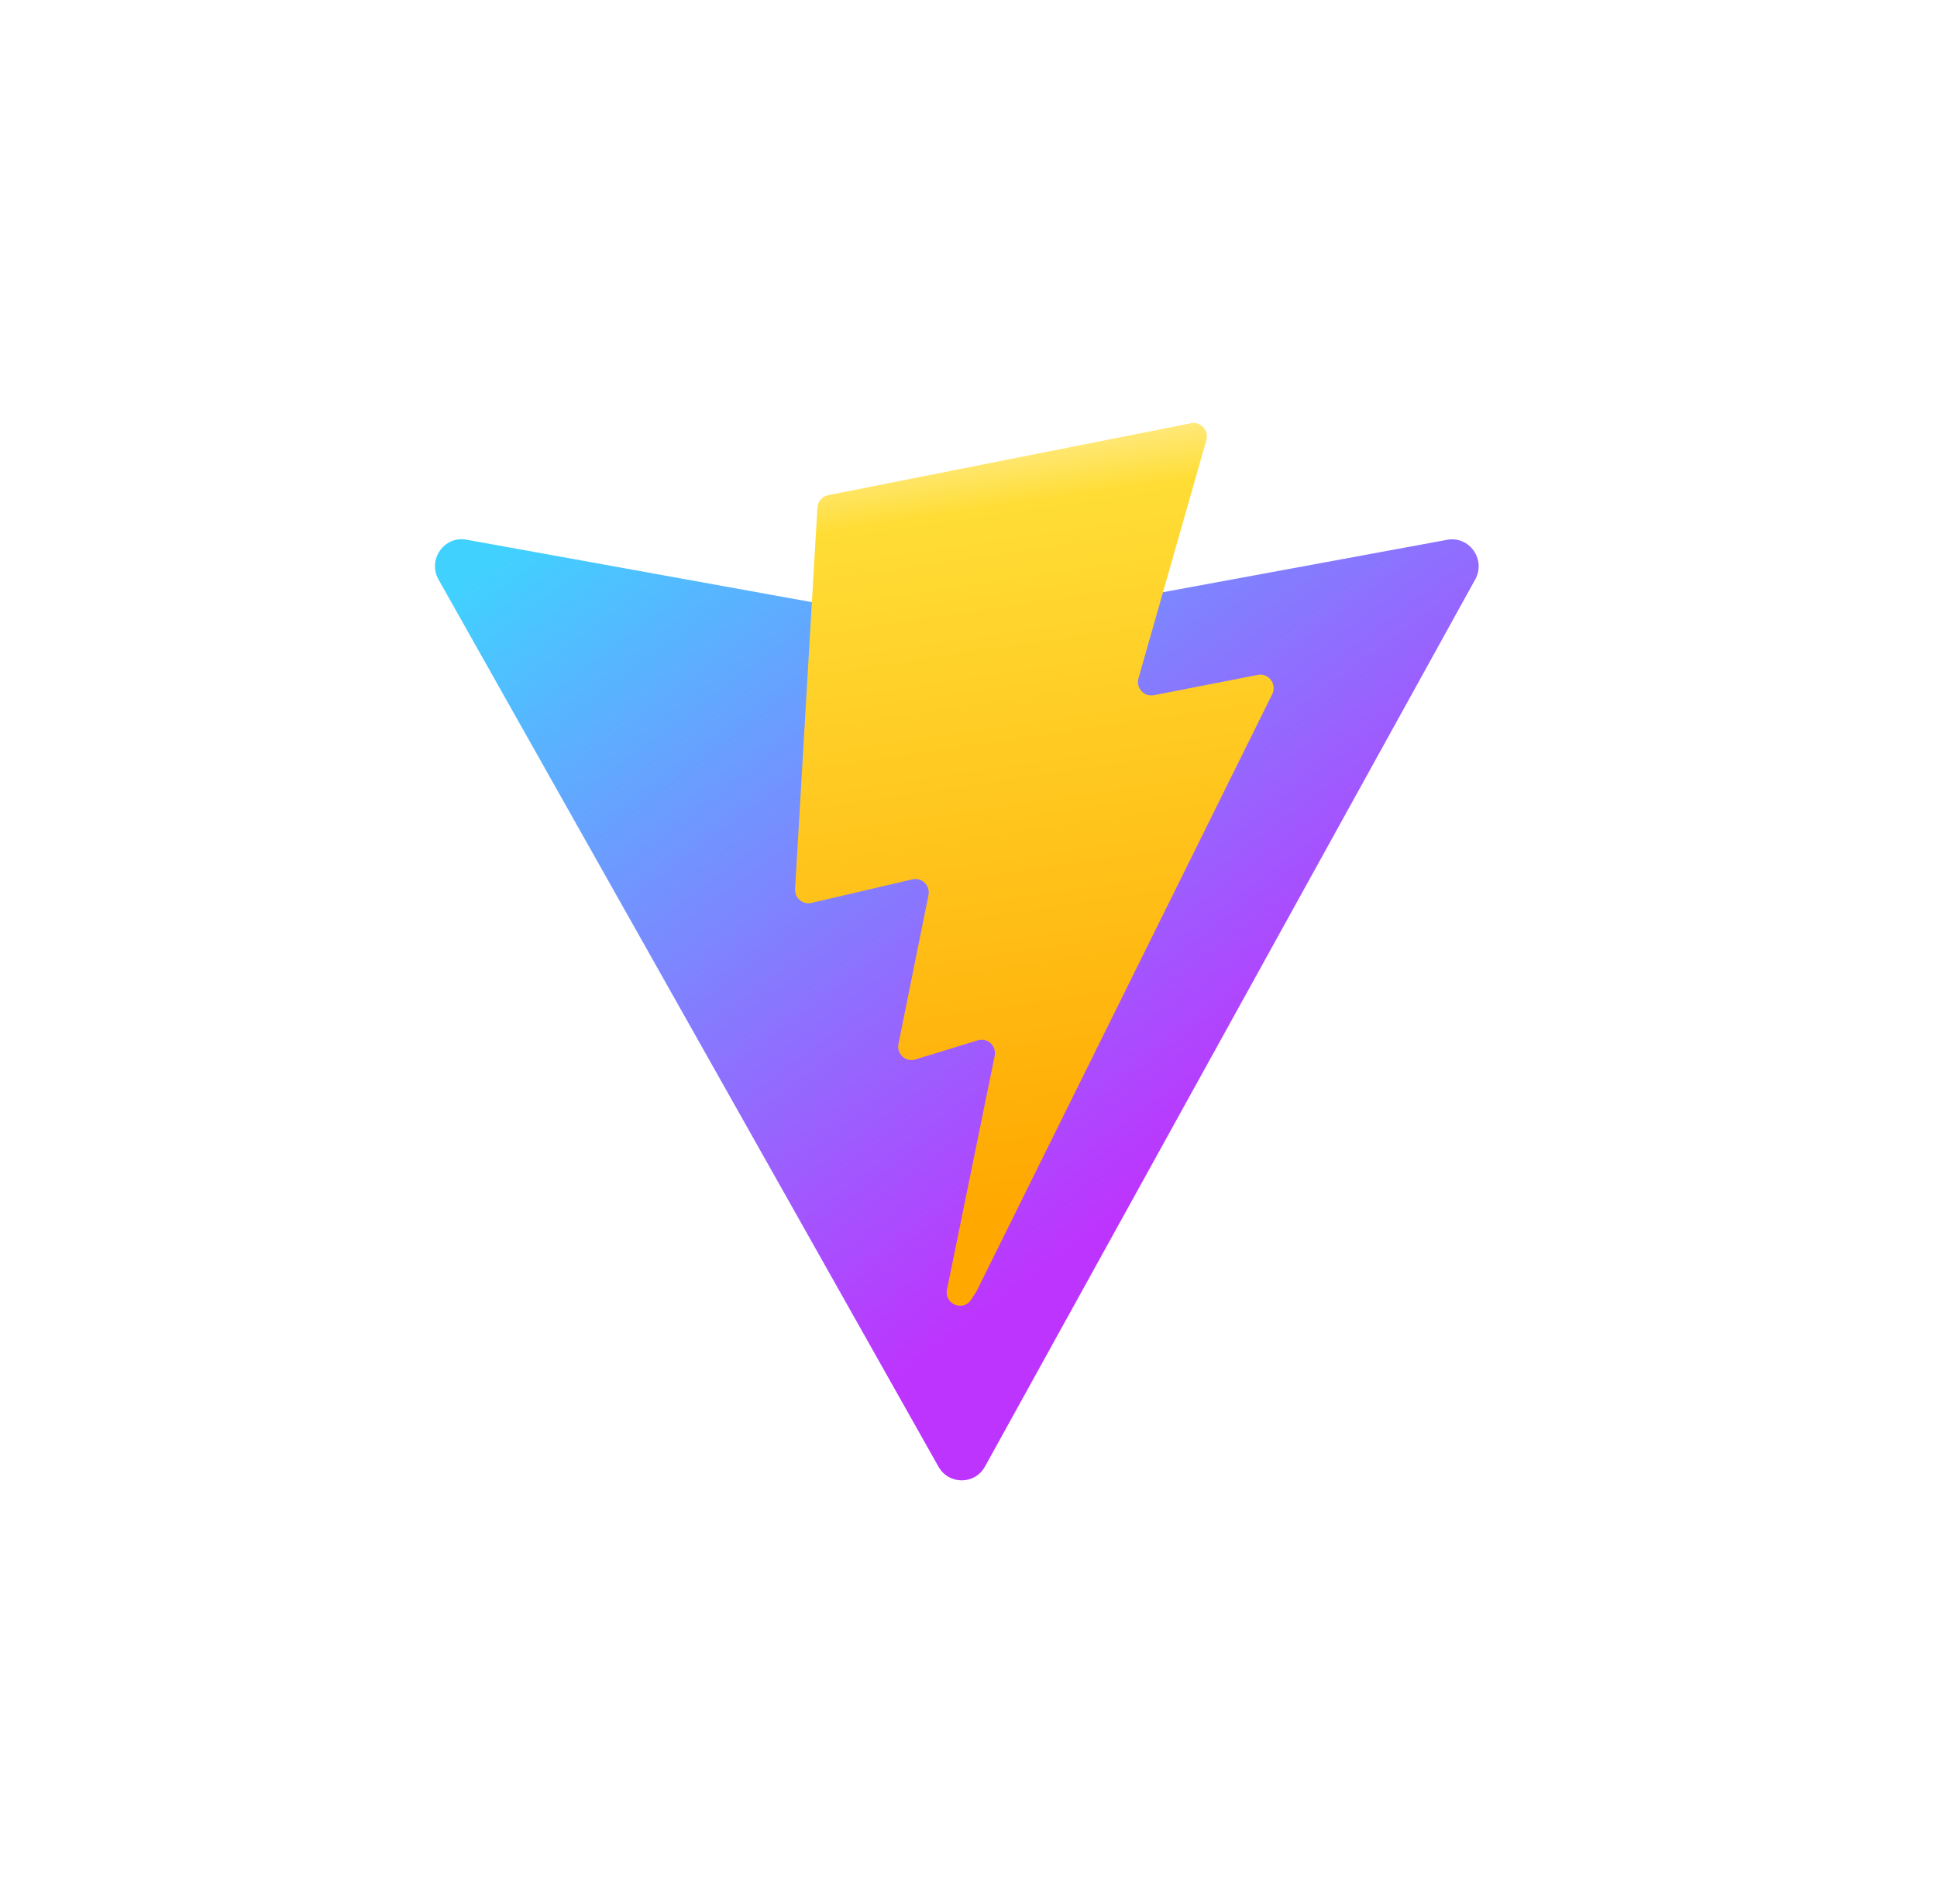
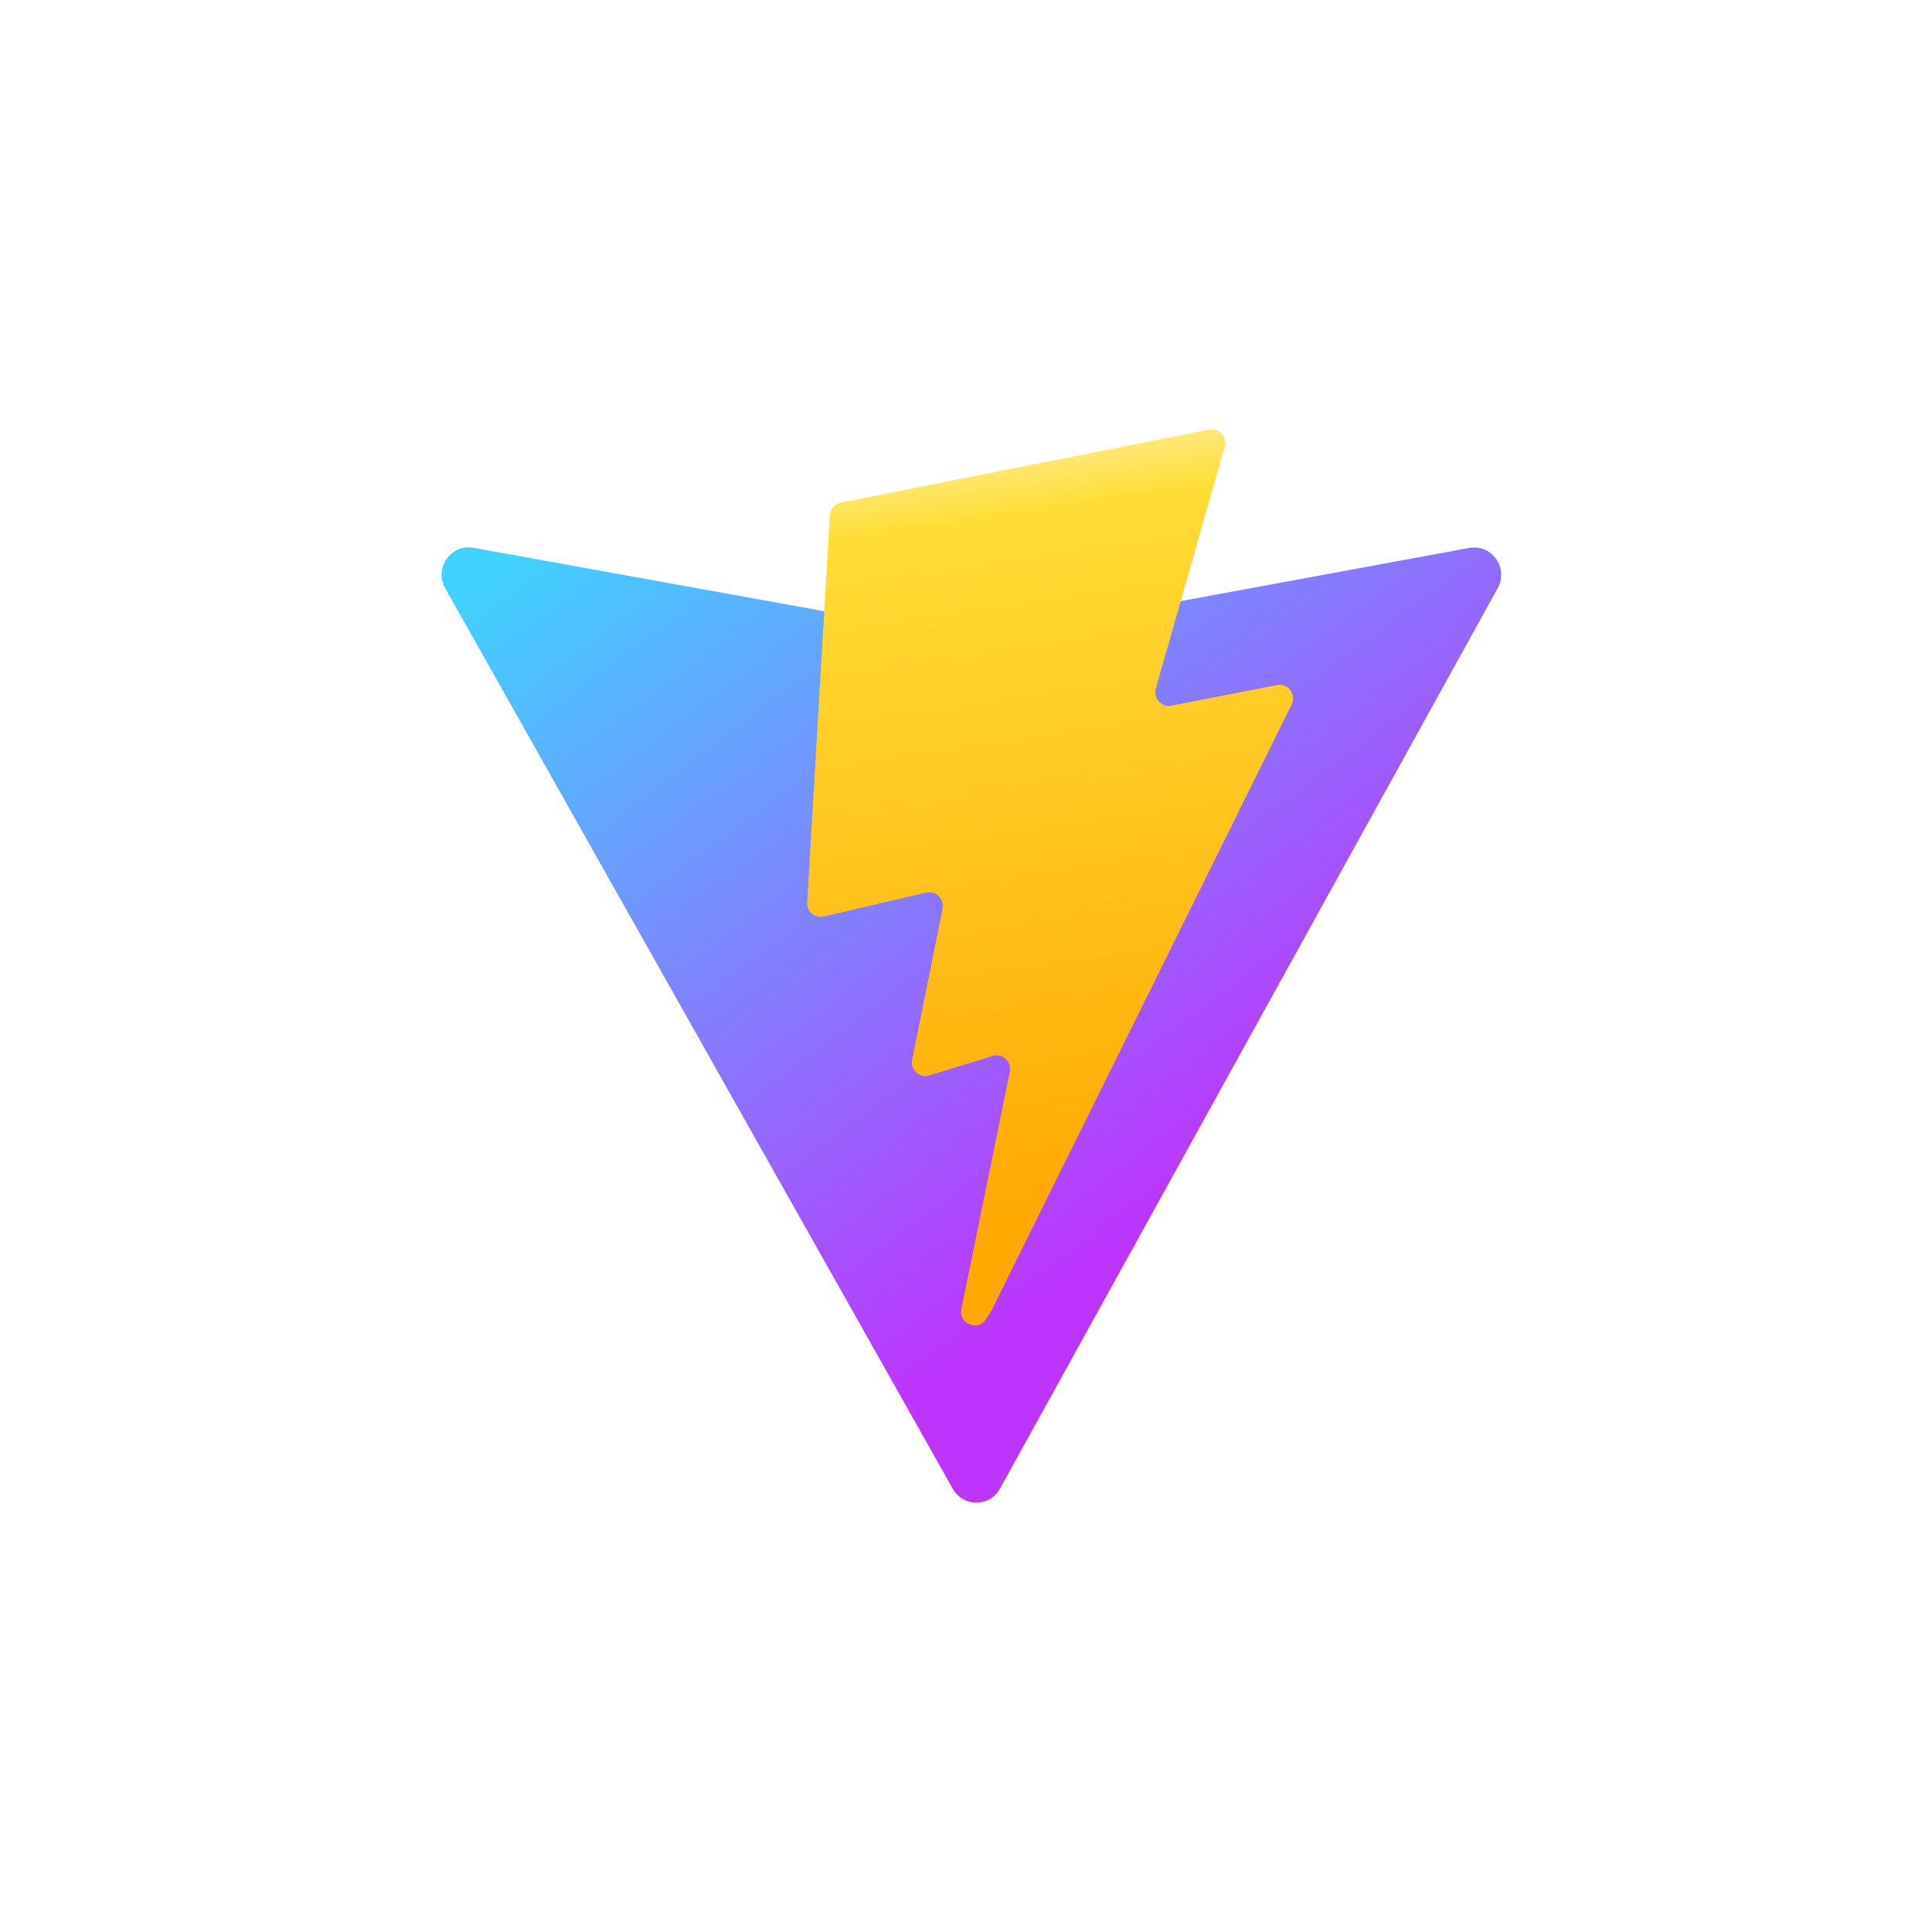
- <svg xmlns="http://www.w3.org/2000/svg" width="57" height="56" viewBox="0 0 57 56" fill="none">
+ <svg xmlns="http://www.w3.org/2000/svg" width="56" height="56" viewBox="0 0 56 56" fill="none">
  <path d="M43.411 17.049L28.984 43.15C28.686 43.688 27.921 43.691 27.618 43.155L12.905 17.052C12.575 16.467 13.069 15.759 13.724 15.878L28.167 18.49C28.259 18.506 28.353 18.506 28.445 18.489L42.586 15.882C43.239 15.761 43.735 16.464 43.411 17.049Z" fill="url(#paint0_linear_1_5764)" />
  <path d="M35.047 12.452L24.37 14.569C24.285 14.586 24.207 14.631 24.15 14.697C24.093 14.763 24.059 14.847 24.054 14.934L23.397 26.156C23.394 26.218 23.404 26.279 23.428 26.336C23.452 26.393 23.489 26.443 23.536 26.483C23.582 26.523 23.637 26.551 23.697 26.565C23.756 26.58 23.817 26.58 23.877 26.566L26.849 25.872C27.128 25.807 27.379 26.055 27.322 26.338L26.439 30.713C26.379 31.008 26.652 31.26 26.936 31.172L28.773 30.608C29.057 30.52 29.331 30.773 29.27 31.068L27.867 37.94C27.779 38.37 28.344 38.604 28.58 38.236L28.738 37.99L37.438 20.424C37.583 20.13 37.332 19.795 37.013 19.857L33.953 20.455C33.666 20.511 33.421 20.24 33.502 19.955L35.499 12.951C35.58 12.666 35.335 12.395 35.047 12.452H35.047Z" fill="url(#paint1_linear_1_5764)" />
  <defs>
    <linearGradient id="paint0_linear_1_5764" x1="12.546" y1="17.984" x2="28.341" y2="39.187" gradientUnits="userSpaceOnUse">
      <stop stop-color="#41D1FF" />
      <stop offset="1" stop-color="#BD34FE" />
    </linearGradient>
    <linearGradient id="paint1_linear_1_5764" x1="29.505" y1="13.027" x2="32.78" y2="35.231" gradientUnits="userSpaceOnUse">
      <stop stop-color="#FFEA83" />
      <stop offset="0.083" stop-color="#FFDD35" />
      <stop offset="1" stop-color="#FFA800" />
    </linearGradient>
  </defs>
</svg>
